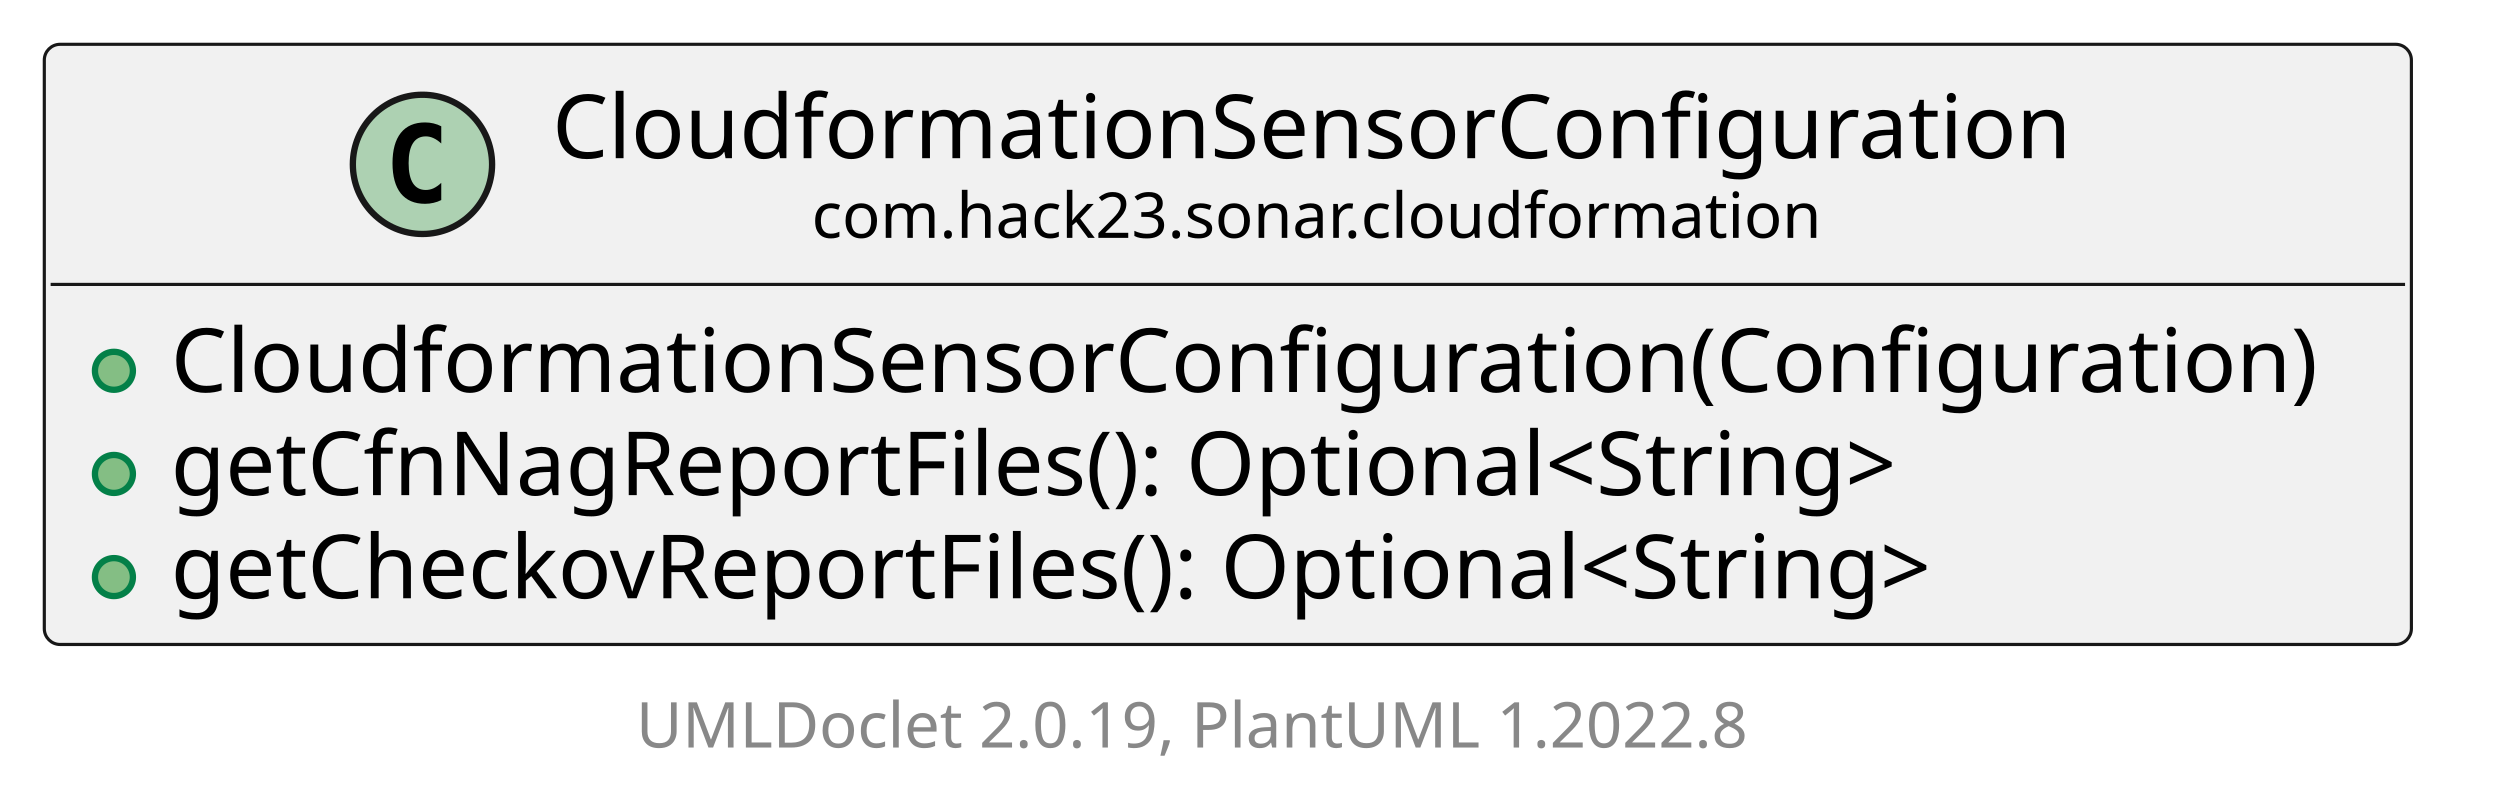
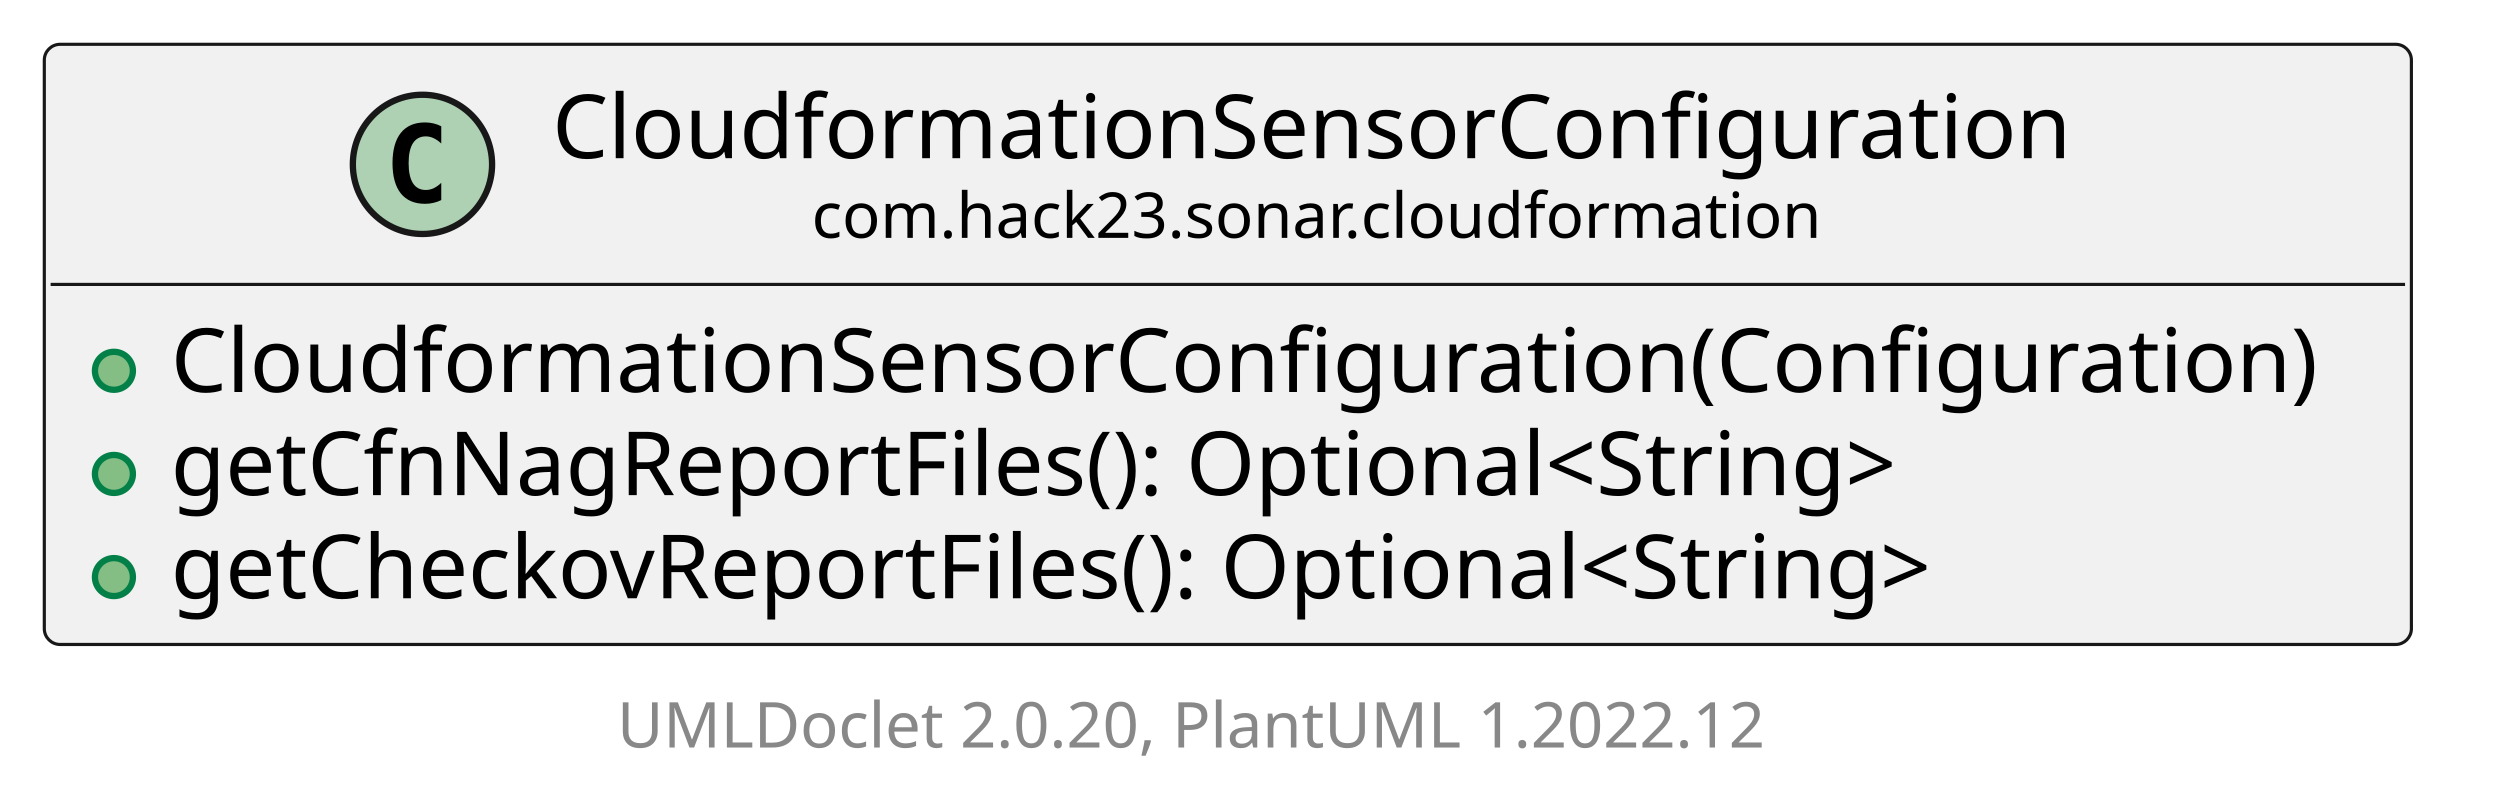
<svg xmlns="http://www.w3.org/2000/svg" xmlns:xlink="http://www.w3.org/1999/xlink" contentStyleType="text/css" height="128px" preserveAspectRatio="none" style="width:395px;height:128px;background:#FFFFFF;" version="1.1" viewBox="0 0 395 128" width="395px" zoomAndPan="magnify">
  <defs />
  <g>
    <a href="CloudformationSensorConfiguration.html" target="_top" title="CloudformationSensorConfiguration.html" xlink:actuate="onRequest" xlink:href="CloudformationSensorConfiguration.html" xlink:show="new" xlink:title="CloudformationSensorConfiguration.html" xlink:type="simple">
      <g id="elem_com.hack23.sonar.cloudformation.CloudformationSensorConfiguration">
        <rect codeLine="5" fill="#F1F1F1" height="94.828" id="com.hack23.sonar.cloudformation.CloudformationSensorConfiguration" rx="2.5" ry="2.5" style="stroke:#181818;stroke-width:0.5;" width="374" x="7" y="7" />
        <ellipse cx="66.75" cy="25.969" fill="#ADD1B2" rx="11" ry="11" style="stroke:#181818;stroke-width:1.0;" />
        <path d="M69.719,31.609 Q69.141,31.906 68.5,32.047 Q67.859,32.203 67.156,32.203 Q64.656,32.203 63.328,30.562 Q62.016,28.906 62.016,25.781 Q62.016,22.656 63.328,21 Q64.656,19.344 67.156,19.344 Q67.859,19.344 68.5,19.5 Q69.156,19.656 69.719,19.953 L69.719,22.672 Q69.094,22.094 68.5,21.828 Q67.906,21.547 67.281,21.547 Q65.938,21.547 65.25,22.625 Q64.562,23.688 64.562,25.781 Q64.562,27.875 65.25,28.953 Q65.938,30.016 67.281,30.016 Q67.906,30.016 68.5,29.75 Q69.094,29.469 69.719,28.891 L69.719,31.609 Z " fill="#000000" />
        <text fill="#000000" font-family="sans-serif" font-size="14" lengthAdjust="spacing" textLength="246" x="87.25" y="24.995">CloudformationSensorConfiguration</text>
        <text fill="#000000" font-family="sans-serif" font-size="10" lengthAdjust="spacing" textLength="164" x="128.25" y="37.579">com.hack23.sonar.cloudformation</text>
        <line style="stroke:#181818;stroke-width:0.5;" x1="8" x2="380" y1="44.938" y2="44.938" />
        <ellipse cx="18" cy="58.586" fill="#84BE84" rx="3" ry="3" style="stroke:#038048;stroke-width:1.0;" />
        <text fill="#000000" font-family="sans-serif" font-size="14" lengthAdjust="spacing" textLength="348" x="27" y="61.933">CloudformationSensorConfiguration(Configuration)</text>
        <ellipse cx="18" cy="74.883" fill="#84BE84" rx="3" ry="3" style="stroke:#038048;stroke-width:1.0;" />
        <text fill="#000000" font-family="sans-serif" font-size="14" lengthAdjust="spacing" textLength="291" x="27" y="78.23">getCfnNagReportFiles(): Optional&lt;String&gt;</text>
        <ellipse cx="18" cy="91.18" fill="#84BE84" rx="3" ry="3" style="stroke:#038048;stroke-width:1.0;" />
        <text fill="#000000" font-family="sans-serif" font-size="14" lengthAdjust="spacing" textLength="301" x="27" y="94.526">getCheckovReportFiles(): Optional&lt;String&gt;</text>
      </g>
    </a>
-     <rect fill="none" height="11.641" style="stroke:none;stroke-width:1.0;" width="186" x="100.5" y="108.828" />
-     <text fill="#888888" font-family="sans-serif" font-size="10" lengthAdjust="spacing" textLength="186" x="100.5" y="118.11">UMLDoclet 2.0.19, PlantUML 1.2022.8</text>
+     <rect fill="none" height="11.641" style="stroke:none;stroke-width:1.0;" width="192" x="97.5" y="108.828" />
+     <text fill="#888888" font-family="sans-serif" font-size="10" lengthAdjust="spacing" textLength="192" x="97.5" y="118.11">UMLDoclet 2.0.20, PlantUML 1.2022.12</text>
  </g>
</svg>
